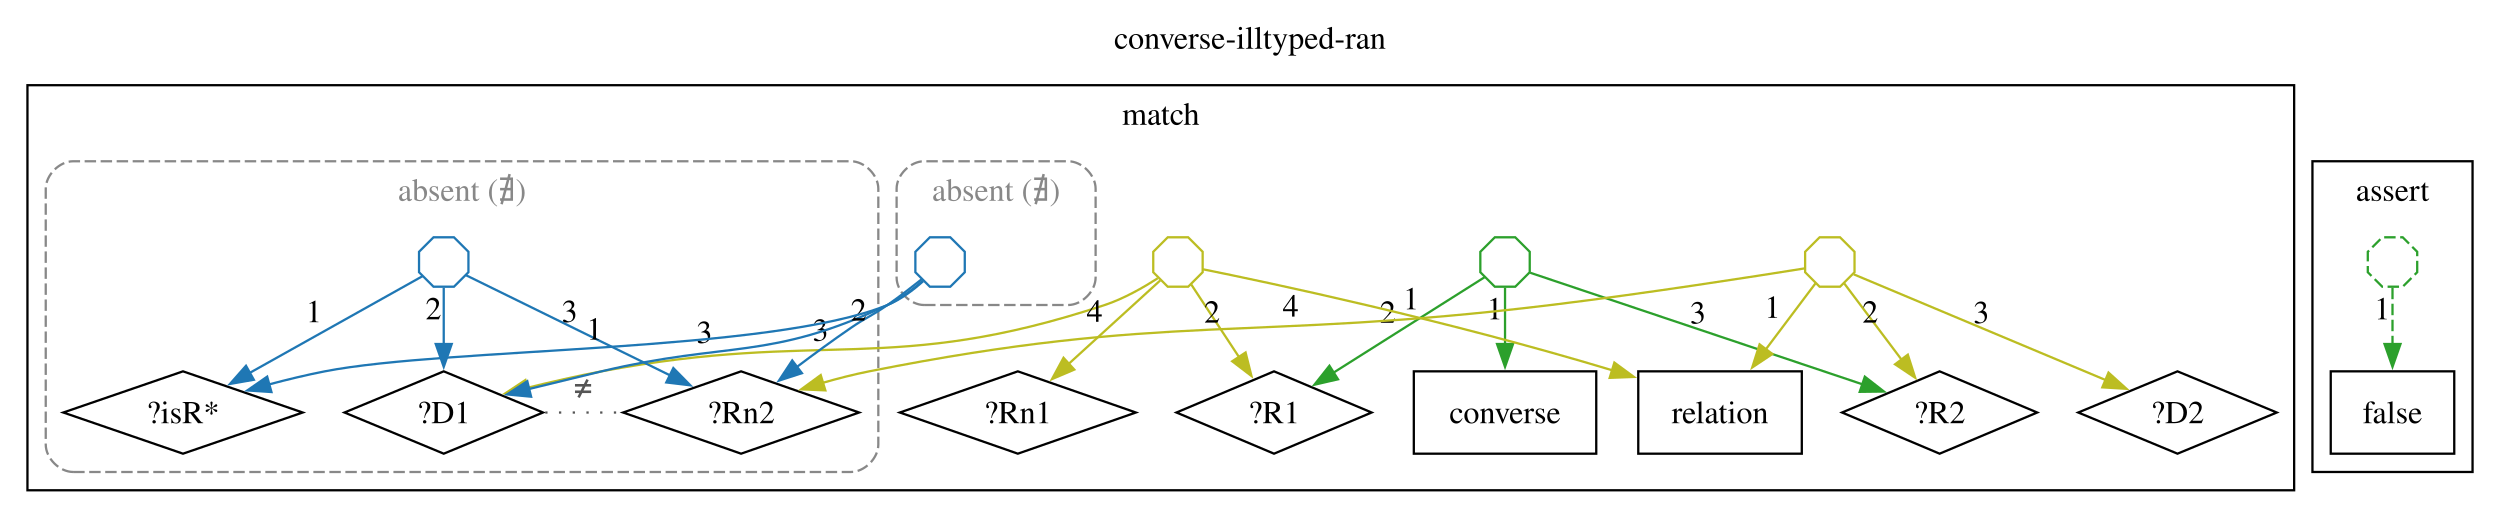
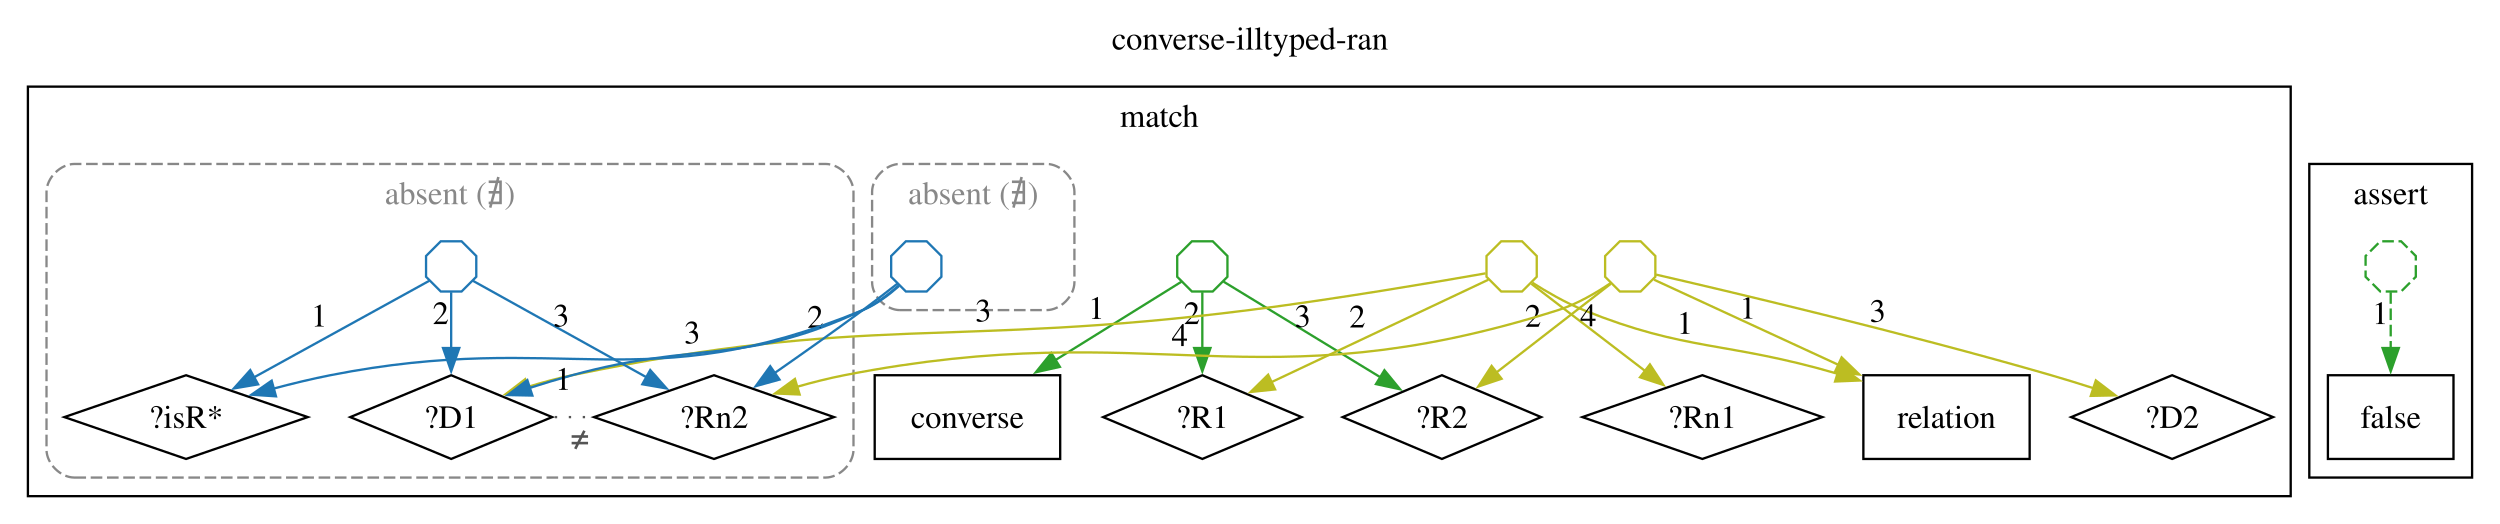
- <svg xmlns="http://www.w3.org/2000/svg" width="1093pt" height="226pt" viewBox="0.00 0.00 1093.00 226.00">
-   <g id="graph0" class="graph" transform="scale(1 1) rotate(0) translate(4 222.35)">
-     <polygon fill="white" stroke="none" points="-4,4 -4,-222.35 1089,-222.35 1089,4 -4,4" />
-     <text xml:space="preserve" text-anchor="middle" x="542.5" y="-201.05" font-family="Times,serif" font-size="14.00">converse-illtyped-ran</text>
+ <svg xmlns="http://www.w3.org/2000/svg" width="1075pt" height="225pt" viewBox="0.00 0.00 1075.00 225.00">
+   <g id="graph0" class="graph" transform="scale(1 1) rotate(0) translate(4 221.35)">
+     <polygon fill="white" stroke="none" points="-4,4 -4,-221.35 1071,-221.35 1071,4 -4,4" />
+     <text xml:space="preserve" text-anchor="middle" x="533.5" y="-200.05" font-family="Times,serif" font-size="14.00">converse-illtyped-ran</text>
    <g id="clust1" class="cluster">
-       <polygon fill="none" stroke="black" points="8,-8 8,-185.1 999,-185.1 999,-8 8,-8" />
-       <text xml:space="preserve" text-anchor="middle" x="503.5" y="-167.8" font-family="Times,serif" font-size="14.00">match</text>
+       <polygon fill="none" stroke="black" points="8,-8 8,-184.1 981,-184.1 981,-8 8,-8" />
+       <text xml:space="preserve" text-anchor="middle" x="494.5" y="-166.8" font-family="Times,serif" font-size="14.00">match</text>
    </g>
    <g id="clust2" class="cluster">
-       <path fill="none" stroke="#888888" stroke-dasharray="5,2" d="M28,-16C28,-16 368,-16 368,-16 374,-16 380,-22 380,-28 380,-28 380,-139.85 380,-139.85 380,-145.85 374,-151.85 368,-151.85 368,-151.85 28,-151.85 28,-151.85 22,-151.85 16,-145.85 16,-139.85 16,-139.85 16,-28 16,-28 16,-22 22,-16 28,-16" />
-       <text xml:space="preserve" text-anchor="middle" x="198" y="-134.55" font-family="Times,serif" font-size="14.00" fill="#888888">absent (∄)</text>
+       <path fill="none" stroke="#888888" stroke-dasharray="5,2" d="M28,-16C28,-16 351,-16 351,-16 357,-16 363,-22 363,-28 363,-28 363,-138.85 363,-138.85 363,-144.85 357,-150.85 351,-150.85 351,-150.85 28,-150.85 28,-150.85 22,-150.85 16,-144.85 16,-138.85 16,-138.85 16,-28 16,-28 16,-22 22,-16 28,-16" />
+       <text xml:space="preserve" text-anchor="middle" x="189.5" y="-133.55" font-family="Times,serif" font-size="14.00" fill="#888888">absent (∄)</text>
    </g>
    <g id="clust3" class="cluster">
-       <path fill="none" stroke="#888888" stroke-dasharray="5,2" d="M400,-89C400,-89 463,-89 463,-89 469,-89 475,-95 475,-101 475,-101 475,-139.85 475,-139.85 475,-145.85 469,-151.85 463,-151.85 463,-151.85 400,-151.85 400,-151.85 394,-151.85 388,-145.85 388,-139.85 388,-139.85 388,-101 388,-101 388,-95 394,-89 400,-89" />
-       <text xml:space="preserve" text-anchor="middle" x="431.5" y="-134.55" font-family="Times,serif" font-size="14.00" fill="#888888">absent (∄)</text>
+       <path fill="none" stroke="#888888" stroke-dasharray="5,2" d="M383,-88C383,-88 446,-88 446,-88 452,-88 458,-94 458,-100 458,-100 458,-138.85 458,-138.85 458,-144.85 452,-150.85 446,-150.85 446,-150.85 383,-150.85 383,-150.85 377,-150.85 371,-144.85 371,-138.85 371,-138.85 371,-100 371,-100 371,-94 377,-88 383,-88" />
+       <text xml:space="preserve" text-anchor="middle" x="414.5" y="-133.55" font-family="Times,serif" font-size="14.00" fill="#888888">absent (∄)</text>
    </g>
    <g id="clust4" class="cluster">
-       <polygon fill="none" stroke="black" points="1007,-16 1007,-151.85 1077,-151.85 1077,-16 1007,-16" />
-       <text xml:space="preserve" text-anchor="middle" x="1042" y="-134.55" font-family="Times,serif" font-size="14.00">assert</text>
+       <polygon fill="none" stroke="black" points="989,-16 989,-150.85 1059,-150.85 1059,-16 989,-16" />
+       <text xml:space="preserve" text-anchor="middle" x="1024" y="-133.55" font-family="Times,serif" font-size="14.00">assert</text>
    </g>
    <g id="node1" class="node">
-       <polygon fill="none" stroke="black" points="693.88,-60 614.12,-60 614.12,-24 693.88,-24 693.88,-60" />
-       <text xml:space="preserve" text-anchor="middle" x="654" y="-37.33" font-family="Times,serif" font-size="14.00">converse</text>
+       <polygon fill="none" stroke="black" points="451.88,-60 372.12,-60 372.12,-24 451.88,-24 451.88,-60" />
+       <text xml:space="preserve" text-anchor="middle" x="412" y="-37.33" font-family="Times,serif" font-size="14.00">converse</text>
    </g>
    <g id="node2" class="node">
-       <polygon fill="none" stroke="black" points="553,-60 510.34,-42 553,-24 595.66,-42 553,-60" />
-       <text xml:space="preserve" text-anchor="middle" x="553" y="-37.33" font-family="Times,serif" font-size="14.00">?R1</text>
+       <polygon fill="none" stroke="black" points="513,-60 470.34,-42 513,-24 555.66,-42 513,-60" />
+       <text xml:space="preserve" text-anchor="middle" x="513" y="-37.33" font-family="Times,serif" font-size="14.00">?R1</text>
    </g>
    <g id="node3" class="node">
-       <polygon fill="none" stroke="black" points="844,-60 801.34,-42 844,-24 886.66,-42 844,-60" />
-       <text xml:space="preserve" text-anchor="middle" x="844" y="-37.33" font-family="Times,serif" font-size="14.00">?R2</text>
+       <polygon fill="none" stroke="black" points="616,-60 573.34,-42 616,-24 658.66,-42 616,-60" />
+       <text xml:space="preserve" text-anchor="middle" x="616" y="-37.33" font-family="Times,serif" font-size="14.00">?R2</text>
    </g>
    <g id="node4" class="node">
-       <polygon fill="none" stroke="black" points="783.75,-60 712.25,-60 712.25,-24 783.75,-24 783.75,-60" />
-       <text xml:space="preserve" text-anchor="middle" x="748" y="-37.33" font-family="Times,serif" font-size="14.00">relation</text>
+       <polygon fill="none" stroke="black" points="868.75,-60 797.25,-60 797.25,-24 868.75,-24 868.75,-60" />
+       <text xml:space="preserve" text-anchor="middle" x="833" y="-37.33" font-family="Times,serif" font-size="14.00">relation</text>
    </g>
    <g id="node5" class="node">
      <polygon fill="none" stroke="black" points="190,-60 146.6,-42 190,-24 233.4,-42 190,-60" />
      <text xml:space="preserve" text-anchor="middle" x="190" y="-37.33" font-family="Times,serif" font-size="14.00">?D1</text>
    </g>
    <g id="node8" class="node">
-       <polygon fill="none" stroke="black" points="320,-60 268.41,-42 320,-24 371.59,-42 320,-60" />
-       <text xml:space="preserve" text-anchor="middle" x="320" y="-37.33" font-family="Times,serif" font-size="14.00">?Rn2</text>
+       <polygon fill="none" stroke="black" points="303,-60 251.41,-42 303,-24 354.59,-42 303,-60" />
+       <text xml:space="preserve" text-anchor="middle" x="303" y="-37.33" font-family="Times,serif" font-size="14.00">?Rn2</text>
    </g>
    <g id="edge12" class="edge">
-       <path fill="none" stroke="#555555" stroke-dasharray="1,5" d="M234.38,-42C244.97,-42 256.37,-42 267.3,-42" />
-       <text xml:space="preserve" text-anchor="middle" x="250.91" y="-48.95" font-family="Times,serif" font-size="14.00" fill="#555555">≠</text>
+       <path fill="none" stroke="#555555" stroke-dasharray="1,5" d="M234.58,-42C239.75,-42 244.92,-42 250.08,-42" />
+       <text xml:space="preserve" text-anchor="middle" x="245.33" y="-28.7" font-family="Times,serif" font-size="14.00" fill="#555555">≠</text>
    </g>
    <g id="node6" class="node">
-       <polygon fill="none" stroke="black" points="441,-60 389.41,-42 441,-24 492.59,-42 441,-60" />
-       <text xml:space="preserve" text-anchor="middle" x="441" y="-37.33" font-family="Times,serif" font-size="14.00">?Rn1</text>
+       <polygon fill="none" stroke="black" points="728,-60 676.41,-42 728,-24 779.59,-42 728,-60" />
+       <text xml:space="preserve" text-anchor="middle" x="728" y="-37.33" font-family="Times,serif" font-size="14.00">?Rn1</text>
    </g>
    <g id="node7" class="node">
-       <polygon fill="none" stroke="black" points="948,-60 904.6,-42 948,-24 991.4,-42 948,-60" />
-       <text xml:space="preserve" text-anchor="middle" x="948" y="-37.33" font-family="Times,serif" font-size="14.00">?D2</text>
+       <polygon fill="none" stroke="black" points="930,-60 886.6,-42 930,-24 973.4,-42 930,-60" />
+       <text xml:space="preserve" text-anchor="middle" x="930" y="-37.33" font-family="Times,serif" font-size="14.00">?D2</text>
    </g>
    <g id="node9" class="node">
      <polygon fill="none" stroke="black" points="76,-60 23.67,-42 76,-24 128.33,-42 76,-60" />
      <text xml:space="preserve" text-anchor="middle" x="76" y="-37.33" font-family="Times,serif" font-size="14.00">?isR*</text>
    </g>
    <g id="node10" class="node">
-       <polygon fill="none" stroke="#2ca02c" points="664.8,-103.33 664.8,-112.27 658.47,-118.6 649.53,-118.6 643.2,-112.27 643.2,-103.33 649.53,-97 658.47,-97 664.8,-103.33" />
+       <polygon fill="none" stroke="#2ca02c" points="523.8,-102.33 523.8,-111.27 517.47,-117.6 508.53,-117.6 502.2,-111.27 502.2,-102.33 508.53,-96 517.47,-96 523.8,-102.33" />
    </g>
    <g id="edge1" class="edge">
-       <path fill="none" stroke="#2ca02c" d="M654,-96.55C654,-89.79 654,-80.57 654,-71.69" />
-       <polygon fill="#2ca02c" stroke="#2ca02c" points="657.5,-71.96 654,-61.96 650.5,-71.96 657.5,-71.96" />
-       <text xml:space="preserve" text-anchor="middle" x="649.5" y="-82.74" font-family="Times,serif" font-size="14.00">1</text>
+       <path fill="none" stroke="#2ca02c" d="M504.04,-100.23C491.89,-92.68 469.47,-78.74 449.8,-66.5" />
+       <polygon fill="#2ca02c" stroke="#2ca02c" points="451.75,-63.6 441.41,-61.29 448.06,-69.54 451.75,-63.6" />
+       <text xml:space="preserve" text-anchor="middle" x="467.44" y="-84.22" font-family="Times,serif" font-size="14.00">1</text>
    </g>
    <g id="edge2" class="edge">
-       <path fill="none" stroke="#2ca02c" d="M645.04,-101.14C630.37,-91.87 600.69,-73.12 578.99,-59.42" />
-       <polygon fill="#2ca02c" stroke="#2ca02c" points="580.97,-56.53 570.65,-54.15 577.23,-62.45 580.97,-56.53" />
-       <text xml:space="preserve" text-anchor="middle" x="602.77" y="-81.23" font-family="Times,serif" font-size="14.00">2</text>
+       <path fill="none" stroke="#2ca02c" d="M513,-95.71C513,-89.13 513,-80.19 513,-71.54" />
+       <polygon fill="#2ca02c" stroke="#2ca02c" points="516.5,-71.69 513,-61.69 509.5,-71.69 516.5,-71.69" />
+       <text xml:space="preserve" text-anchor="middle" x="508.5" y="-81.99" font-family="Times,serif" font-size="14.00">2</text>
    </g>
    <g id="edge3" class="edge">
-       <path fill="none" stroke="#2ca02c" d="M665.04,-103.09C692.87,-93.75 766.8,-68.92 810.44,-54.27" />
-       <polygon fill="#2ca02c" stroke="#2ca02c" points="811.3,-57.67 819.66,-51.17 809.07,-51.04 811.3,-57.67" />
-       <text xml:space="preserve" text-anchor="middle" x="738.32" y="-80.93" font-family="Times,serif" font-size="14.00">3</text>
+       <path fill="none" stroke="#2ca02c" d="M522.14,-100.23C537.1,-91.11 567.37,-72.65 589.5,-59.16" />
+       <polygon fill="#2ca02c" stroke="#2ca02c" points="591.3,-62.16 598.02,-53.97 587.66,-56.18 591.3,-62.16" />
+       <text xml:space="preserve" text-anchor="middle" x="556.15" y="-80.7" font-family="Times,serif" font-size="14.00">3</text>
    </g>
    <g id="node11" class="node">
-       <polygon fill="none" stroke="#bcbd22" points="521.8,-103.33 521.8,-112.27 515.47,-118.6 506.53,-118.6 500.2,-112.27 500.2,-103.33 506.53,-97 515.47,-97 521.8,-103.33" />
+       <polygon fill="none" stroke="#bcbd22" points="656.8,-102.33 656.8,-111.27 650.47,-117.6 641.53,-117.6 635.2,-111.27 635.2,-102.33 641.53,-96 650.47,-96 656.8,-102.33" />
    </g>
    <g id="edge5" class="edge">
-       <path fill="none" stroke="#bcbd22" d="M516.84,-97.93C522.22,-89.75 530.46,-77.25 537.7,-66.23" />
-       <polygon fill="#bcbd22" stroke="#bcbd22" points="540.57,-68.25 543.14,-57.97 534.72,-64.4 540.57,-68.25" />
-       <text xml:space="preserve" text-anchor="middle" x="525.89" y="-81.3" font-family="Times,serif" font-size="14.00">2</text>
+       <path fill="none" stroke="#bcbd22" d="M636,-101.08C616.42,-91.83 572.32,-71.01 542.6,-56.98" />
+       <polygon fill="#bcbd22" stroke="#bcbd22" points="544.29,-53.9 533.75,-52.8 541.3,-60.23 544.29,-53.9" />
+       <text xml:space="preserve" text-anchor="middle" x="579.65" y="-80.55" font-family="Times,serif" font-size="14.00">2</text>
    </g>
    <g id="edge4" class="edge">
-       <path fill="none" stroke="#bcbd22" d="M521.95,-104.62C550.11,-98.92 627.43,-82.63 700.97,-60.43" />
-       <polygon fill="#bcbd22" stroke="#bcbd22" points="701.8,-63.84 710.34,-57.56 699.75,-57.15 701.8,-63.84" />
-       <text xml:space="preserve" text-anchor="middle" x="612.92" y="-87.11" font-family="Times,serif" font-size="14.00">1</text>
+       <path fill="none" stroke="#bcbd22" d="M654.89,-99.81C660.91,-95.98 669.17,-91.15 677,-88 721.43,-70.09 737.89,-74.73 786.28,-60.6" />
+       <polygon fill="#bcbd22" stroke="#bcbd22" points="787.12,-64 795.66,-57.73 785.08,-57.3 787.12,-64" />
+       <text xml:space="preserve" text-anchor="middle" x="720.5" y="-77.79" font-family="Times,serif" font-size="14.00">1</text>
    </g>
    <g id="edge6" class="edge">
-       <path fill="none" stroke="#bcbd22" d="M502.18,-100.7C495.98,-96.71 487.33,-91.75 479,-89 385.36,-58.04 355.92,-78.27 259,-60 248.32,-57.99 236.81,-55.34 226.32,-52.75" />
-       <polygon fill="#bcbd22" stroke="#bcbd22" points="227.43,-49.42 216.88,-50.35 225.71,-56.2 227.43,-49.42" />
-       <text xml:space="preserve" text-anchor="middle" x="354.72" y="-73.35" font-family="Times,serif" font-size="14.00">3</text>
+       <path fill="none" stroke="#bcbd22" d="M634.8,-103.81C614.55,-100.25 570.43,-92.74 533,-88 404.1,-71.66 369.18,-86.57 242,-60 235.72,-58.69 229.14,-56.89 222.85,-54.95" />
+       <polygon fill="#bcbd22" stroke="#bcbd22" points="224.01,-51.64 213.41,-51.84 221.82,-58.29 224.01,-51.64" />
+       <text xml:space="preserve" text-anchor="middle" x="418.8" y="-83.12" font-family="Times,serif" font-size="14.00">3</text>
    </g>
    <g id="edge7" class="edge">
-       <path fill="none" stroke="#bcbd22" d="M503.24,-99.73C493.66,-91 476.96,-75.78 463.27,-63.3" />
-       <polygon fill="#bcbd22" stroke="#bcbd22" points="465.68,-60.76 455.93,-56.61 460.97,-65.93 465.68,-60.76" />
-       <text xml:space="preserve" text-anchor="middle" x="474.57" y="-81.65" font-family="Times,serif" font-size="14.00">4</text>
+       <path fill="none" stroke="#bcbd22" d="M654.47,-99.32C666,-90.48 687.11,-74.31 703.77,-61.56" />
+       <polygon fill="#bcbd22" stroke="#bcbd22" points="705.46,-64.67 711.27,-55.81 701.2,-59.11 705.46,-64.67" />
+       <text xml:space="preserve" text-anchor="middle" x="678.97" y="-81.06" font-family="Times,serif" font-size="14.00">4</text>
    </g>
    <g id="node12" class="node">
-       <polygon fill="none" stroke="#bcbd22" points="806.8,-103.33 806.8,-112.27 800.47,-118.6 791.53,-118.6 785.2,-112.27 785.2,-103.33 791.53,-97 800.47,-97 806.8,-103.33" />
+       <polygon fill="none" stroke="#bcbd22" points="707.8,-102.33 707.8,-111.27 701.47,-117.6 692.53,-117.6 686.2,-111.27 686.2,-102.33 692.53,-96 701.47,-96 707.8,-102.33" />
    </g>
    <g id="edge9" class="edge">
-       <path fill="none" stroke="#bcbd22" d="M802.28,-98.46C808.63,-90.02 818.73,-76.59 827.39,-65.07" />
-       <polygon fill="#bcbd22" stroke="#bcbd22" points="830.1,-67.29 833.32,-57.2 824.51,-63.08 830.1,-67.29" />
-       <text xml:space="preserve" text-anchor="middle" x="813.66" y="-81.3" font-family="Times,serif" font-size="14.00">2</text>
+       <path fill="none" stroke="#bcbd22" d="M688.64,-99.32C677.15,-90.41 656.03,-74.04 639.52,-61.23" />
+       <polygon fill="#bcbd22" stroke="#bcbd22" points="641.68,-58.48 631.63,-55.12 637.39,-64.01 641.68,-58.48" />
+       <text xml:space="preserve" text-anchor="middle" x="655.21" y="-80.84" font-family="Times,serif" font-size="14.00">2</text>
    </g>
    <g id="edge8" class="edge">
-       <path fill="none" stroke="#bcbd22" d="M789.72,-98.46C784.2,-91.11 775.84,-80.01 768.05,-69.66" />
-       <polygon fill="#bcbd22" stroke="#bcbd22" points="770.88,-67.59 762.07,-61.7 765.29,-71.8 770.88,-67.59" />
-       <text xml:space="preserve" text-anchor="middle" x="770.92" y="-83.39" font-family="Times,serif" font-size="14.00">1</text>
+       <path fill="none" stroke="#bcbd22" d="M707.22,-101.08C723.95,-93.36 758.16,-77.56 786.68,-64.39" />
+       <polygon fill="#bcbd22" stroke="#bcbd22" points="787.9,-67.68 795.52,-60.31 784.97,-61.32 787.9,-67.68" />
+       <text xml:space="preserve" text-anchor="middle" x="747.53" y="-84.34" font-family="Times,serif" font-size="14.00">1</text>
    </g>
    <g id="edge10" class="edge">
-       <path fill="none" stroke="#bcbd22" d="M806.45,-102.41C828.84,-93.02 882.22,-70.61 916.65,-56.16" />
-       <polygon fill="#bcbd22" stroke="#bcbd22" points="917.84,-59.46 925.71,-52.36 915.13,-53 917.84,-59.46" />
-       <text xml:space="preserve" text-anchor="middle" x="862.21" y="-81.07" font-family="Times,serif" font-size="14.00">3</text>
+       <path fill="none" stroke="#bcbd22" d="M708.09,-103.27C736.5,-96.73 814.17,-78.48 878,-60 883.99,-58.27 890.32,-56.3 896.43,-54.34" />
+       <polygon fill="#bcbd22" stroke="#bcbd22" points="897.21,-57.77 905.63,-51.34 895.03,-51.12 897.21,-57.77" />
+       <text xml:space="preserve" text-anchor="middle" x="803.41" y="-82.96" font-family="Times,serif" font-size="14.00">3</text>
    </g>
    <g id="edge11" class="edge">
-       <path fill="none" stroke="#bcbd22" d="M784.92,-105C763.53,-101.57 715.01,-93.98 674,-89 541.9,-72.95 506.53,-85.9 376,-60 369.36,-58.68 362.38,-56.9 355.69,-54.98" />
-       <polygon fill="#bcbd22" stroke="#bcbd22" points="356.85,-51.68 346.27,-52.13 354.82,-58.38 356.85,-51.68" />
-       <text xml:space="preserve" text-anchor="middle" x="560.28" y="-83.94" font-family="Times,serif" font-size="14.00">4</text>
+       <path fill="none" stroke="#bcbd22" d="M688.52,-99.59C682.54,-95.55 674.17,-90.58 666,-88 535.36,-46.71 493.47,-86.26 359,-60 352.36,-58.7 345.38,-56.93 338.69,-55.02" />
+       <polygon fill="#bcbd22" stroke="#bcbd22" points="339.85,-51.71 329.26,-52.16 337.82,-58.41 339.85,-51.71" />
+       <text xml:space="preserve" text-anchor="middle" x="503.3" y="-72.53" font-family="Times,serif" font-size="14.00">4</text>
    </g>
    <g id="node13" class="node">
-       <polygon fill="none" stroke="#1f77b4" points="200.8,-103.33 200.8,-112.27 194.47,-118.6 185.53,-118.6 179.2,-112.27 179.2,-103.33 185.53,-97 194.47,-97 200.8,-103.33" />
+       <polygon fill="none" stroke="#1f77b4" points="200.8,-102.33 200.8,-111.27 194.47,-117.6 185.53,-117.6 179.2,-111.27 179.2,-102.33 185.53,-96 194.47,-96 200.8,-102.33" />
    </g>
    <g id="edge14" class="edge">
-       <path fill="none" stroke="#1f77b4" d="M190,-96.55C190,-89.79 190,-80.57 190,-71.69" />
-       <polygon fill="#1f77b4" stroke="#1f77b4" points="193.5,-71.96 190,-61.96 186.5,-71.96 193.5,-71.96" />
-       <text xml:space="preserve" text-anchor="middle" x="185.5" y="-82.74" font-family="Times,serif" font-size="14.00">2</text>
+       <path fill="none" stroke="#1f77b4" d="M190,-95.71C190,-89.13 190,-80.19 190,-71.54" />
+       <polygon fill="#1f77b4" stroke="#1f77b4" points="193.5,-71.69 190,-61.69 186.5,-71.69 193.5,-71.69" />
+       <text xml:space="preserve" text-anchor="middle" x="185.5" y="-81.99" font-family="Times,serif" font-size="14.00">2</text>
    </g>
    <g id="edge15" class="edge">
-       <path fill="none" stroke="#1f77b4" d="M199.77,-102C218.49,-92.82 260.13,-72.38 289.13,-58.15" />
-       <polygon fill="#1f77b4" stroke="#1f77b4" points="290.38,-61.44 297.81,-53.89 287.29,-55.15 290.38,-61.44" />
-       <text xml:space="preserve" text-anchor="middle" x="245.02" y="-81.54" font-family="Times,serif" font-size="14.00">3</text>
+       <path fill="none" stroke="#1f77b4" d="M199.25,-100.66C215.39,-91.69 249.34,-72.82 274.02,-59.1" />
+       <polygon fill="#1f77b4" stroke="#1f77b4" points="275.59,-62.24 282.63,-54.32 272.19,-56.12 275.59,-62.24" />
+       <text xml:space="preserve" text-anchor="middle" x="237.32" y="-80.95" font-family="Times,serif" font-size="14.00">3</text>
    </g>
    <g id="edge13" class="edge">
-       <path fill="none" stroke="#1f77b4" d="M180.67,-101.58C164.39,-92.46 130.13,-73.3 105.23,-59.36" />
-       <polygon fill="#1f77b4" stroke="#1f77b4" points="106.97,-56.32 96.54,-54.49 103.55,-62.43 106.97,-56.32" />
-       <text xml:space="preserve" text-anchor="middle" x="133.22" y="-81.49" font-family="Times,serif" font-size="14.00">1</text>
+       <path fill="none" stroke="#1f77b4" d="M180.67,-100.66C164.39,-91.69 130.13,-72.82 105.23,-59.1" />
+       <polygon fill="#1f77b4" stroke="#1f77b4" points="106.99,-56.08 96.54,-54.32 103.61,-62.21 106.99,-56.08" />
+       <text xml:space="preserve" text-anchor="middle" x="133.22" y="-80.95" font-family="Times,serif" font-size="14.00">1</text>
    </g>
    <g id="node14" class="node">
-       <polygon fill="none" stroke="#1f77b4" points="417.8,-103.33 417.8,-112.27 411.47,-118.6 402.53,-118.6 396.2,-112.27 396.2,-103.33 402.53,-97 411.47,-97 417.8,-103.33" />
+       <polygon fill="none" stroke="#1f77b4" points="400.8,-102.33 400.8,-111.27 394.47,-117.6 385.53,-117.6 379.2,-111.27 379.2,-102.33 385.53,-96 394.47,-96 400.8,-102.33" />
    </g>
    <g id="edge18" class="edge">
-       <path fill="none" stroke="#1f77b4" d="M399.47,-99.62C395.23,-95.95 389.66,-91.69 384,-89 332.48,-64.54 314.47,-73.27 259,-60 248.71,-57.54 237.58,-54.82 227.31,-52.29" />
-       <polygon fill="#1f77b4" stroke="#1f77b4" points="228.21,-48.91 217.66,-49.91 226.53,-55.7 228.21,-48.91" />
-       <text xml:space="preserve" text-anchor="middle" x="303.96" y="-72.4" font-family="Times,serif" font-size="14.00">3</text>
+       <path fill="none" stroke="#1f77b4" d="M382.48,-98.61C378.24,-94.92 372.67,-90.66 367,-88 315.48,-63.78 296.9,-75.08 242,-60 235.99,-58.35 229.64,-56.43 223.53,-54.48" />
+       <polygon fill="#1f77b4" stroke="#1f77b4" points="224.93,-51.26 214.33,-51.48 222.75,-57.91 224.93,-51.26" />
+       <text xml:space="preserve" text-anchor="middle" x="293.65" y="-73.69" font-family="Times,serif" font-size="14.00">3</text>
    </g>
    <g id="edge17" class="edge">
-       <path fill="none" stroke="#1f77b4" d="M399.06,-100.34C394.69,-96.87 389.14,-92.58 384,-89 377.12,-84.21 374.92,-83.74 368,-79 360.15,-73.62 351.78,-67.49 344.27,-61.83" />
-       <polygon fill="#1f77b4" stroke="#1f77b4" points="346.6,-59.2 336.53,-55.93 342.36,-64.77 346.6,-59.2" />
-       <text xml:space="preserve" text-anchor="middle" x="371.39" y="-82.19" font-family="Times,serif" font-size="14.00">2</text>
+       <path fill="none" stroke="#1f77b4" d="M381.98,-99.45C377.59,-96.01 372.04,-91.72 367,-88 354.62,-78.86 340.66,-69 328.95,-60.85" />
+       <polygon fill="#1f77b4" stroke="#1f77b4" points="331.18,-58.13 320.97,-55.31 327.19,-63.88 331.18,-58.13" />
+       <text xml:space="preserve" text-anchor="middle" x="346.58" y="-80.4" font-family="Times,serif" font-size="14.00">2</text>
    </g>
    <g id="edge16" class="edge">
-       <path fill="none" stroke="#1f77b4" d="M399.58,-99.37C395.37,-95.62 389.8,-91.37 384,-89 333.05,-68.17 192.03,-70.53 138,-60 130.03,-58.45 121.59,-56.4 113.58,-54.28" />
-       <polygon fill="#1f77b4" stroke="#1f77b4" points="114.68,-50.95 104.11,-51.65 112.81,-57.69 114.68,-50.95" />
-       <text xml:space="preserve" text-anchor="middle" x="255.88" y="-73.87" font-family="Times,serif" font-size="14.00">1</text>
+       <path fill="none" stroke="#1f77b4" d="M382.58,-98.38C378.37,-94.63 372.79,-90.38 367,-88 272.17,-49 238.6,-79.83 138,-60 130.04,-58.43 121.59,-56.38 113.59,-54.25" />
+       <polygon fill="#1f77b4" stroke="#1f77b4" points="114.68,-50.92 104.11,-51.63 112.82,-57.67 114.68,-50.92" />
+       <text xml:space="preserve" text-anchor="middle" x="238.18" y="-53.72" font-family="Times,serif" font-size="14.00">1</text>
    </g>
    <g id="node15" class="node">
-       <polygon fill="none" stroke="black" points="1069,-60 1015,-60 1015,-24 1069,-24 1069,-60" />
-       <text xml:space="preserve" text-anchor="middle" x="1042" y="-37.33" font-family="Times,serif" font-size="14.00">false</text>
+       <polygon fill="none" stroke="black" points="1051,-60 997,-60 997,-24 1051,-24 1051,-60" />
+       <text xml:space="preserve" text-anchor="middle" x="1024" y="-37.33" font-family="Times,serif" font-size="14.00">false</text>
    </g>
    <g id="node16" class="node">
-       <polygon fill="none" stroke="#2ca02c" stroke-dasharray="5,2" points="1052.8,-103.33 1052.8,-112.27 1046.47,-118.6 1037.53,-118.6 1031.2,-112.27 1031.2,-103.33 1037.53,-97 1046.47,-97 1052.8,-103.33" />
+       <polygon fill="none" stroke="#2ca02c" stroke-dasharray="5,2" points="1034.8,-102.33 1034.8,-111.27 1028.47,-117.6 1019.53,-117.6 1013.2,-111.27 1013.2,-102.33 1019.53,-96 1028.47,-96 1034.8,-102.33" />
    </g>
    <g id="edge19" class="edge">
-       <path fill="none" stroke="#2ca02c" stroke-dasharray="5,2" d="M1042,-96.55C1042,-89.79 1042,-80.57 1042,-71.69" />
-       <polygon fill="#2ca02c" stroke="#2ca02c" points="1045.5,-71.96 1042,-61.96 1038.5,-71.96 1045.5,-71.96" />
-       <text xml:space="preserve" text-anchor="middle" x="1037.5" y="-82.74" font-family="Times,serif" font-size="14.00">1</text>
+       <path fill="none" stroke="#2ca02c" stroke-dasharray="5,2" d="M1024,-95.71C1024,-89.13 1024,-80.19 1024,-71.54" />
+       <polygon fill="#2ca02c" stroke="#2ca02c" points="1027.5,-71.69 1024,-61.69 1020.5,-71.69 1027.5,-71.69" />
+       <text xml:space="preserve" text-anchor="middle" x="1019.5" y="-81.99" font-family="Times,serif" font-size="14.00">1</text>
    </g>
  </g>
</svg>
